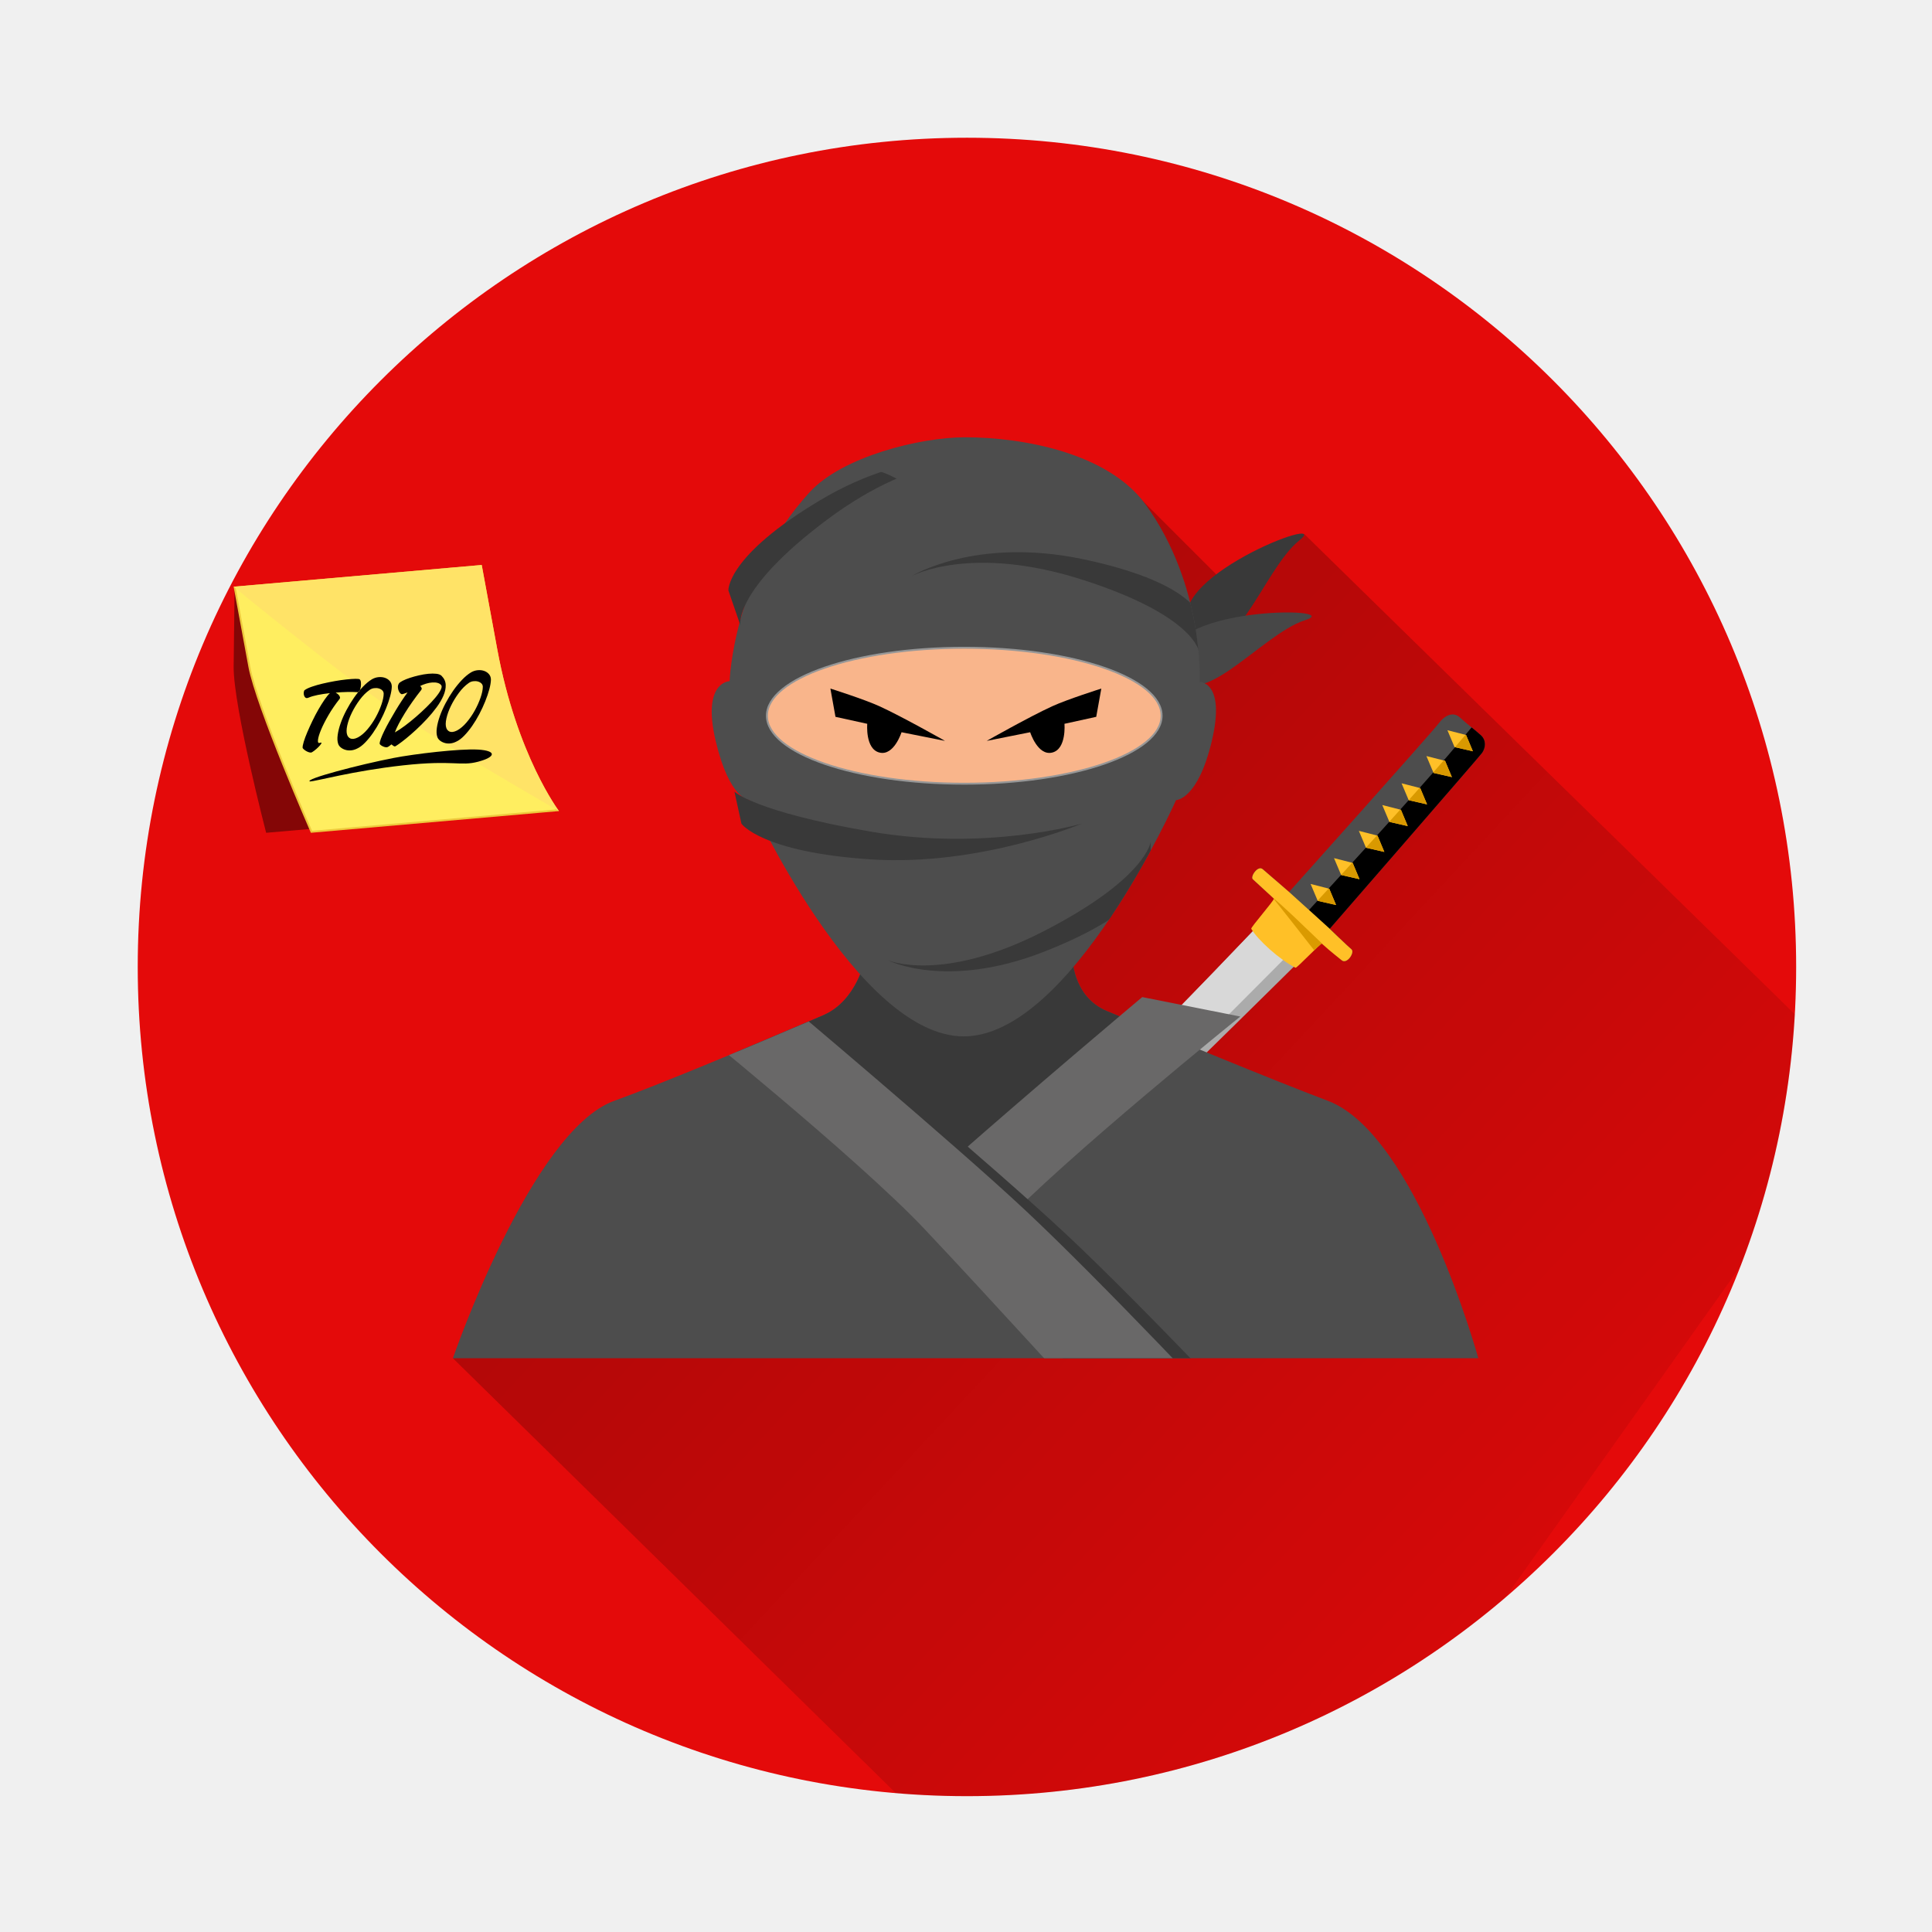
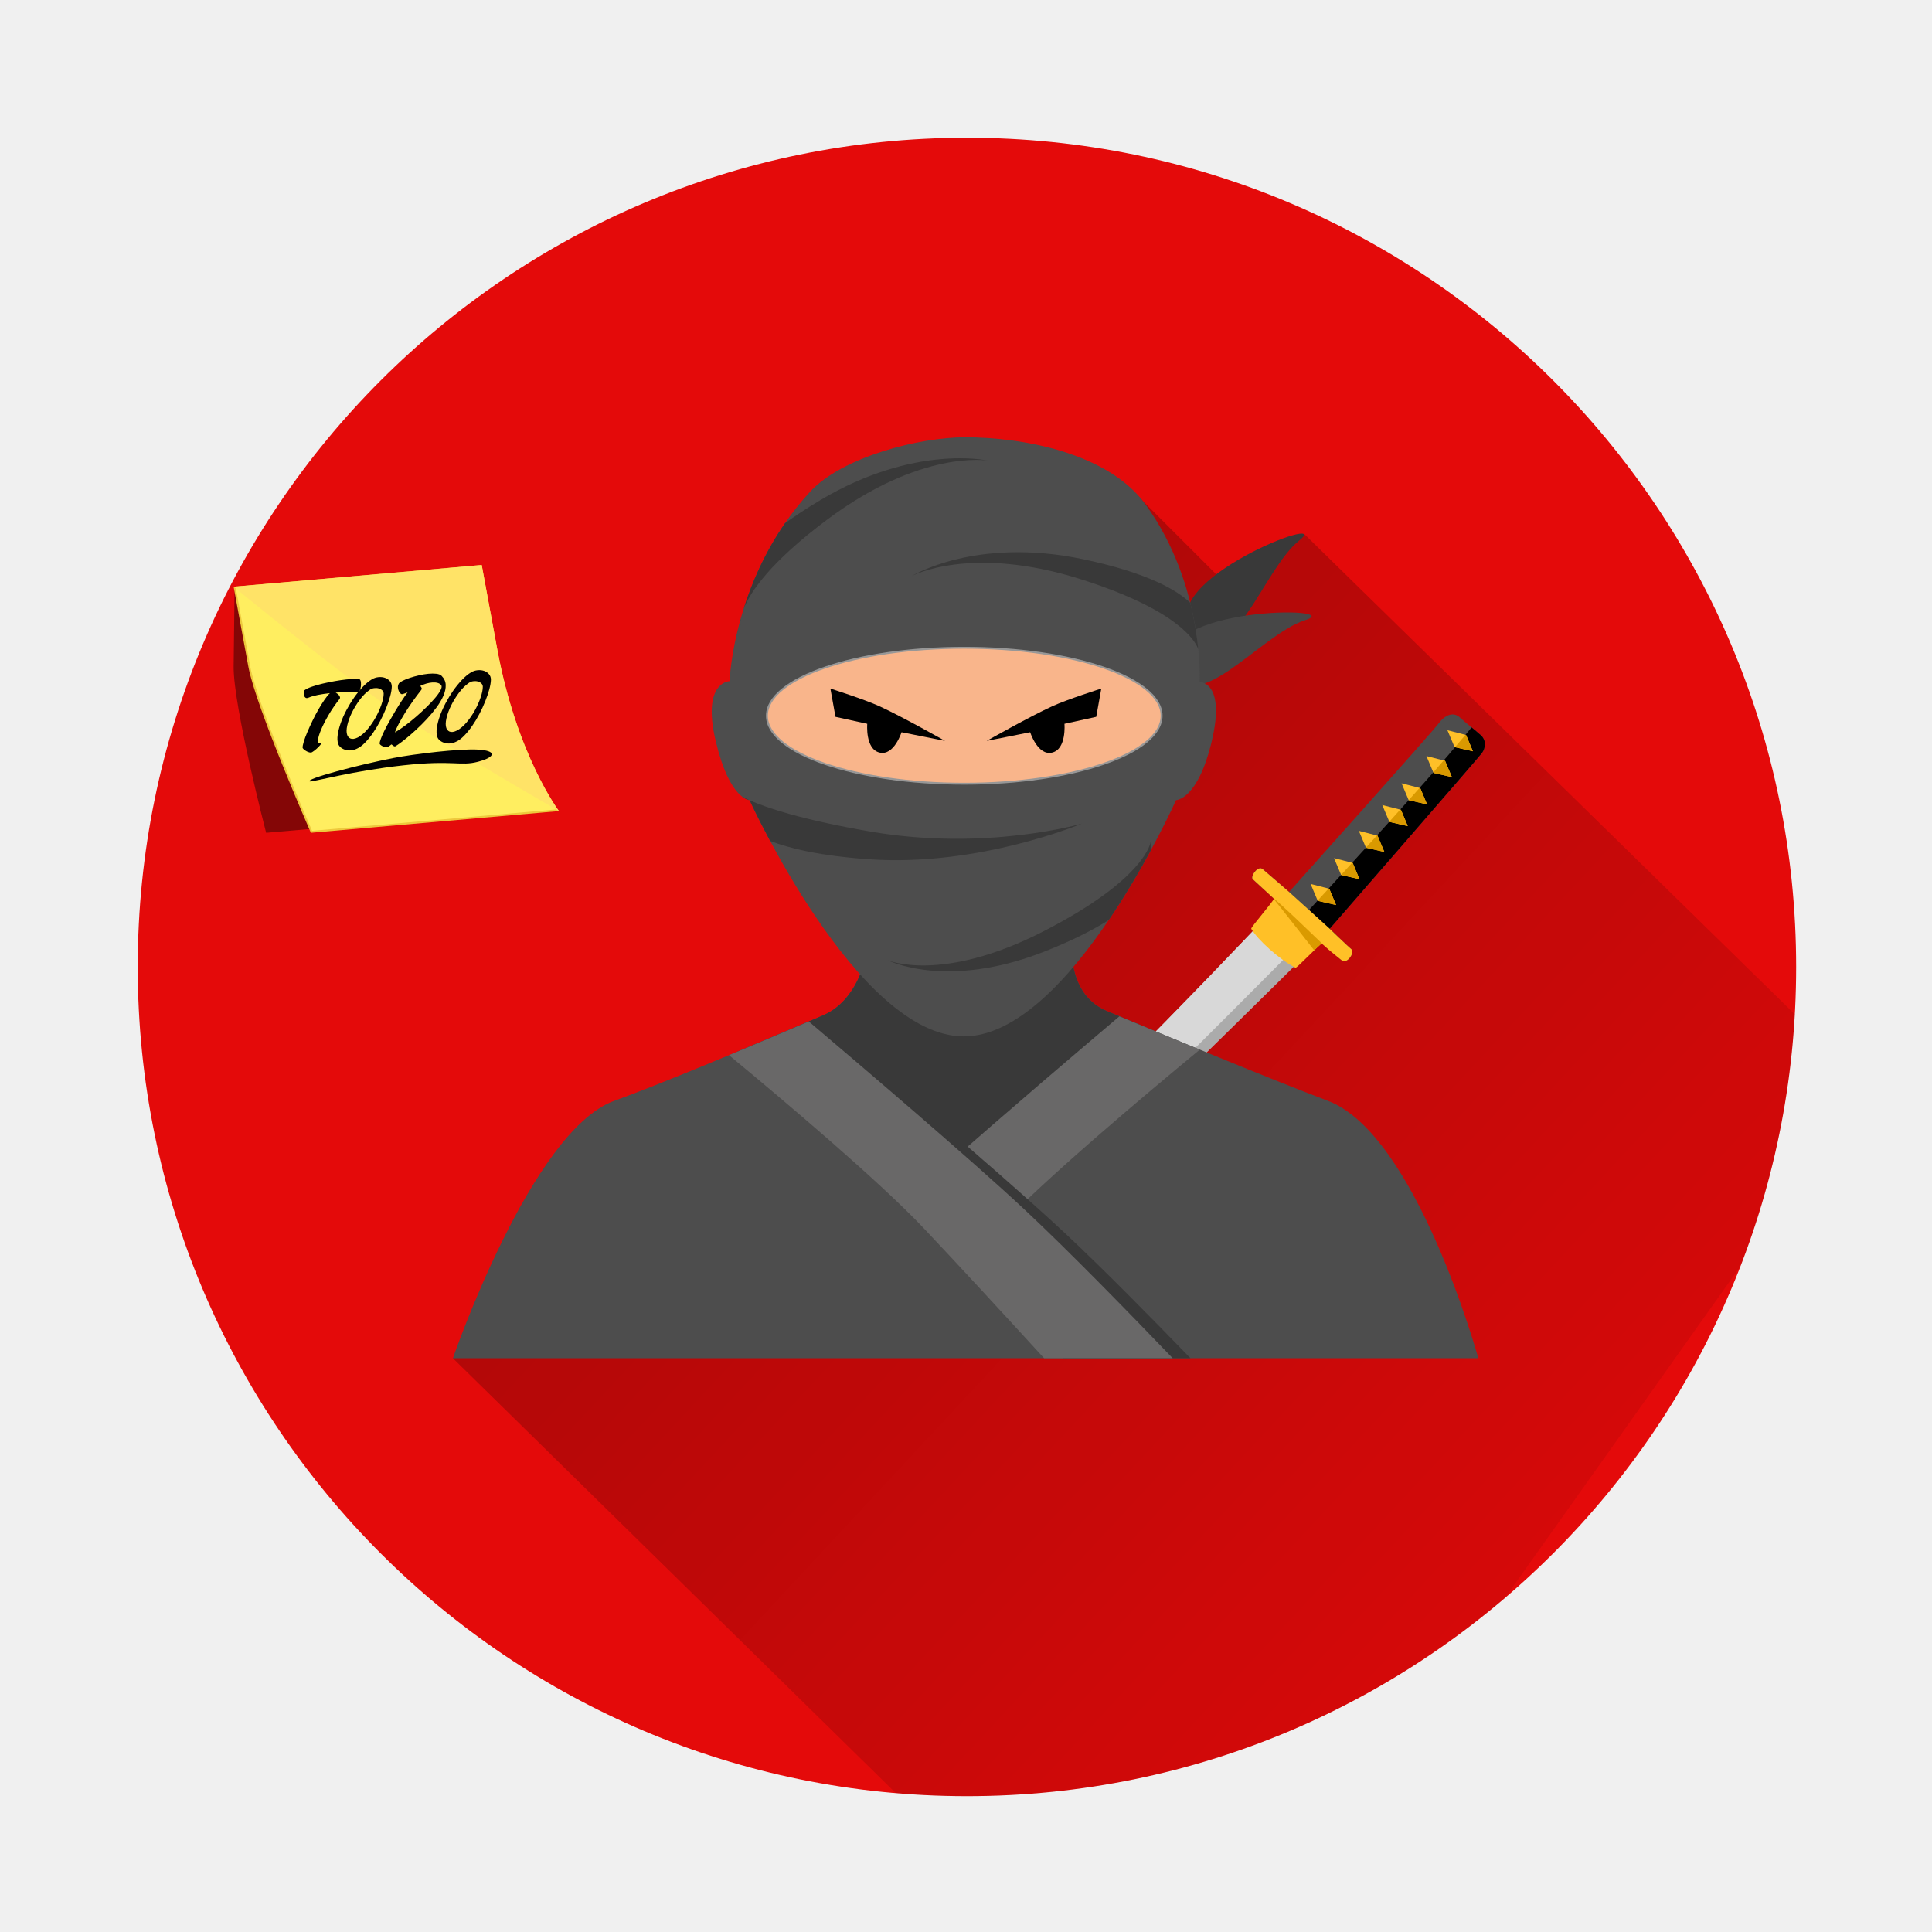
<svg xmlns="http://www.w3.org/2000/svg" xmlns:xlink="http://www.w3.org/1999/xlink" width="1024px" height="1024px" viewBox="0 0 1024 1024" version="1.1">
  <defs>
    <linearGradient x1="19.247%" y1="20.968%" x2="106.457%" y2="100%" id="linearGradient-1">
      <stop stop-color="#000000" offset="0%" />
      <stop stop-color="#000000" stop-opacity="0" offset="100%" />
    </linearGradient>
    <path d="M138.293,8.671 C138.293,8.671 137.192,-2.875 142.613,53.973 C148.034,110.822 167.715,142.183 167.715,142.183 L35.715,142.183 C35.715,142.183 12.447,73.204 10.395,51.693 L6.293,8.671 L138.293,8.671 Z" id="path-2" />
    <mask id="mask-3" maskContentUnits="userSpaceOnUse" maskUnits="objectBoundingBox" x="0" y="0" width="161.422" height="134.476" fill="white">
      <use xlink:href="#path-2" />
    </mask>
    <path d="M431.432,94.694 C431.432,94.694 507.157,10.117 510.479,5.618 C513.801,1.118 518.285,-1.215 522.057,2.279 C525.83,5.772 530.079,8.862 533.079,11.613 C536.079,14.364 535.585,18.42 533.638,21.061 C531.692,23.701 452.976,114.192 452.976,114.192 C452.976,114.192 462.457,123.443 464.456,125.055 C466.456,126.667 462.056,133.323 459.242,130.832 C456.428,128.341 413.737,89.26 412.231,87.957 C410.724,86.653 414.867,80.378 417.467,82.629 C420.066,84.88 431.432,94.694 431.432,94.694 Z" id="path-4" />
    <path d="M431.432,94.694 L452.976,114.192 C452.976,114.192 462.457,123.443 464.456,125.055 C466.456,126.667 462.056,133.323 459.242,130.832 C458.486,130.162 453.729,126.58 448.785,122.068 C448.303,121.628 435.487,135.191 434.832,134.857 C426.349,130.522 414.797,120.095 411.374,114.192 C410.977,113.508 423.934,98.737 423.368,98.219 C416.6,92.038 412.739,88.396 412.231,87.957 C410.724,86.653 414.867,80.378 417.467,82.629 C420.066,84.88 431.432,94.694 431.432,94.694 Z" id="path-6" />
    <path d="M0.377,81.489 L10.26,84.018 L13.881,92.653 L4.153,90.433 L0.377,81.489 Z M12.788,67.797 L22.671,70.326 L26.292,78.961 L16.564,76.741 L12.788,67.797 Z M25.952,53.347 L35.836,55.875 L39.457,64.511 L29.729,62.291 L25.952,53.347 Z M38.363,39.655 L48.247,42.183 L51.868,50.819 L42.14,48.599 L38.363,39.655 Z M48.594,28.142 L58.477,30.671 L62.098,39.306 L52.37,37.086 L48.594,28.142 Z M61.758,13.692 L71.642,16.22 L75.263,24.856 L65.535,22.636 L61.758,13.692 Z M72.89,0 L82.774,2.528 L86.395,11.164 L76.667,8.944 L72.89,0 Z" id="path-8" />
-     <path d="M1.032,220.277 C1.032,220.277 42.478,99.805 86.501,83.881 C111.395,74.876 154.959,56.611 188.116,42.438 C191.313,41.071 194.413,39.743 197.39,38.464 C218.139,29.555 221.417,0.556 221.417,0.556 L329.314,7.184 C329.314,7.184 329.026,28.504 347.671,36.302 C381.54,50.467 434.602,72.444 464.832,83.881 C511.703,101.614 544.512,220.277 544.512,220.277 L1.032,220.277 Z" id="path-10" />
-     <path d="M9.572,130.07 C9.572,130.07 11.303,74.371 52.018,29.88 C69.241,11.06 110.484,0.801 134.272,0.801 C165.278,0.801 210.371,9.189 230.108,36.499 C261.31,79.675 258.703,130.478 258.703,130.478 C258.703,130.478 272.609,130.188 265.186,161.643 C257.763,193.097 246.211,193.097 246.211,193.097 C246.211,193.097 190.265,318.335 133.68,318.335 C77.096,318.335 20.163,193.097 20.163,193.097 C20.163,193.097 9.572,193.097 2.169,161.643 C-5.234,130.188 9.572,130.07 9.572,130.07 Z" id="path-12" />
  </defs>
  <g id="Icônes" stroke="none" stroke-width="1" fill="none" fill-rule="evenodd">
    <g id="agile">
      <circle id="Oval" fill="#E40A0A" cx="512.5" cy="512.5" r="439.5" />
      <path d="M951.295,537.596 L691.224,282.977 L651.818,311.601 L600.372,260.155 L512,585.448 L240.067,719.907 L474.816,950.407 C487.237,951.462 499.806,952 512.5,952 C621.328,952 720.918,912.445 797.676,846.928 L922.506,671.118 C938.685,629.325 948.658,584.441 951.295,537.596 Z" id="Combined-Shape" fill-opacity="0.25" fill="url(#linearGradient-1)" />
      <g id="Post-it" transform="translate(123, 295)">
        <path d="M150.13,134.892 L18.063,146.397 C18.063,146.397 0.747,79.709 0.835,58.458 L1.347,15.957 L150.13,134.892 Z" id="Rectangle" fill-opacity="0.42" fill="#000000" />
        <use id="Rectangle-Copy-2" stroke="#EEC93D" mask="url(#mask-3)" stroke-width="2" fill="#FFEE60" transform="translate(87.00393, 74.94491) rotate(-5) translate(-87.00393, -74.94491) " xlink:href="#path-2" />
        <path d="M138.293,8.671 C138.293,8.671 137.192,-2.875 142.613,53.973 C148.034,110.822 167.715,142.183 167.715,142.183 C167.715,142.183 110.027,102.059 82.882,79.608 C56.219,57.555 6.293,8.671 6.293,8.671 L138.293,8.671 Z" id="Rectangle-Copy" fill="#FFE367" transform="translate(87.00393, 74.94491) rotate(-5) translate(-87.00393, -74.94491) " />
        <path d="M41.22,119.185 C38.264,117.932 67.437,110.273 85.498,106.76 C96.542,104.611 120.663,101.716 130.439,102.301 C140.214,102.886 139.984,106.166 130.439,108.714 C120.893,111.261 117.542,107.684 90.619,110.656 C63.696,113.627 44.27,119.185 41.22,119.185 Z" id="Path-5" fill="#000000" />
        <path d="M68.939,63.79 C69.237,64.132 69.397,64.676 69.419,65.422 C69.44,66.169 69.365,66.926 69.195,67.694 C69.024,68.462 68.779,69.124 68.459,69.678 C68.139,70.233 67.765,70.489 67.339,70.446 C65.717,70.233 63.904,70.073 61.899,69.966 C59.893,69.86 57.824,69.828 55.691,69.87 C56.032,70.084 56.363,70.34 56.683,70.638 C57.003,70.937 57.259,71.246 57.451,71.566 C57.643,71.886 57.76,72.196 57.803,72.494 C57.845,72.793 57.76,73.07 57.547,73.326 C55.029,76.1 52.843,78.862 50.987,81.614 C49.131,84.366 47.659,86.83 46.571,89.006 C45.483,91.182 44.821,92.921 44.587,94.222 C44.352,95.524 44.64,96.068 45.451,95.854 C46.261,95.641 46.517,95.769 46.219,96.238 C45.92,96.708 45.397,97.273 44.651,97.934 C43.904,98.596 43.093,99.214 42.219,99.79 C41.344,100.366 40.757,100.654 40.459,100.654 C40.032,100.654 39.563,100.537 39.051,100.302 C38.539,100.068 38.069,99.79 37.643,99.47 C37.216,99.15 36.864,98.83 36.587,98.51 C36.309,98.19 36.171,97.966 36.171,97.838 C36.171,97.156 36.448,96.089 37.003,94.638 C37.557,93.188 38.304,91.545 39.243,89.71 C40.181,87.876 41.227,85.945 42.379,83.918 C43.531,81.892 44.725,79.961 45.963,78.126 C47.2,76.292 48.395,74.649 49.547,73.198 C50.699,71.748 51.723,70.66 52.619,69.934 C50.315,70.02 48.16,70.19 46.155,70.446 C44.149,70.702 42.485,71.065 41.163,71.534 C40.437,71.79 39.893,71.748 39.531,71.406 C39.168,71.065 38.933,70.617 38.827,70.062 C38.72,69.508 38.731,68.953 38.859,68.398 C38.987,67.844 39.179,67.502 39.435,67.374 C40.331,66.82 41.653,66.308 43.403,65.838 C45.152,65.369 47.083,64.964 49.195,64.622 C51.307,64.281 53.472,63.993 55.691,63.758 C57.909,63.524 59.968,63.374 61.867,63.31 C63.765,63.246 65.355,63.246 66.635,63.31 C67.915,63.374 68.683,63.534 68.939,63.79 L68.939,63.79 Z M75.339,64.174 C76.448,63.62 77.621,63.321 78.859,63.278 C80.096,63.236 81.227,63.428 82.251,63.854 C83.275,64.281 84.107,64.921 84.747,65.774 C85.387,66.628 85.664,67.63 85.579,68.782 C85.451,70.19 85.045,71.876 84.363,73.838 C83.68,75.801 82.816,77.86 81.771,80.014 C80.725,82.169 79.531,84.334 78.187,86.51 C76.843,88.686 75.424,90.702 73.931,92.558 C72.437,94.414 70.912,96.036 69.355,97.422 C67.797,98.809 66.315,99.758 64.907,100.27 C63.755,100.74 62.635,100.974 61.547,100.974 C60.459,100.974 59.467,100.793 58.571,100.43 C57.675,100.068 56.917,99.588 56.299,98.99 C55.68,98.393 55.285,97.732 55.115,97.006 C54.773,95.726 54.805,94.137 55.211,92.238 C55.616,90.34 56.288,88.313 57.227,86.158 C58.165,84.004 59.328,81.806 60.715,79.566 C62.101,77.326 63.595,75.214 65.195,73.23 C66.795,71.246 68.469,69.454 70.219,67.854 C71.968,66.254 73.675,65.028 75.339,64.174 L75.339,64.174 Z M60.235,92.718 C60.32,93.06 60.491,93.412 60.747,93.774 C61.003,94.137 61.344,94.436 61.771,94.67 C62.197,94.905 62.741,95.012 63.403,94.99 C64.064,94.969 64.864,94.766 65.803,94.382 C67.595,93.572 69.376,92.26 71.147,90.446 C72.917,88.633 74.507,86.638 75.915,84.462 C77.323,82.286 78.496,80.1 79.435,77.902 C80.373,75.705 80.907,73.817 81.035,72.238 C81.077,71.513 80.864,70.894 80.395,70.382 C79.925,69.87 79.317,69.486 78.571,69.23 C77.824,68.974 77.003,68.878 76.107,68.942 C75.211,69.006 74.4,69.273 73.675,69.742 C71.755,70.894 69.909,72.505 68.139,74.574 C66.368,76.644 64.832,78.798 63.531,81.038 C62.229,83.278 61.259,85.465 60.619,87.598 C59.979,89.732 59.851,91.438 60.235,92.718 L60.235,92.718 Z M112.331,64.942 C113.611,66.436 114.219,68.078 114.155,69.87 C114.091,71.662 113.557,73.529 112.555,75.47 C111.552,77.412 110.197,79.385 108.491,81.39 C106.784,83.396 104.939,85.326 102.955,87.182 C100.971,89.038 98.955,90.788 96.907,92.43 C94.859,94.073 92.981,95.492 91.275,96.686 C89.568,97.881 88.139,98.82 86.987,99.502 C85.835,100.185 85.195,100.526 85.067,100.526 C84.768,100.484 84.48,100.356 84.203,100.142 C83.925,99.929 83.616,99.652 83.275,99.31 C82.805,99.652 82.336,99.961 81.867,100.238 C81.397,100.516 81.013,100.654 80.715,100.654 C80.288,100.654 79.861,100.569 79.435,100.398 C79.008,100.228 78.613,100.025 78.251,99.79 C77.888,99.556 77.6,99.321 77.387,99.086 C77.173,98.852 77.067,98.67 77.067,98.542 C77.067,97.988 77.333,97.124 77.867,95.95 C78.4,94.777 79.104,93.433 79.979,91.918 C80.853,90.404 81.867,88.772 83.019,87.022 C84.171,85.273 85.355,83.524 86.571,81.774 C87.787,80.025 89.013,78.34 90.251,76.718 C91.488,75.097 92.64,73.668 93.707,72.43 C92.981,72.644 92.288,72.836 91.627,73.006 C90.965,73.177 90.549,73.198 90.379,73.07 C90.037,72.9 89.739,72.59 89.483,72.142 C89.227,71.694 89.035,71.193 88.907,70.638 C88.779,70.084 88.747,69.529 88.811,68.974 C88.875,68.42 89.077,67.908 89.419,67.438 C89.717,67.012 90.421,66.564 91.531,66.094 C92.64,65.625 93.952,65.198 95.467,64.814 C96.981,64.43 98.613,64.1 100.363,63.822 C102.112,63.545 103.776,63.385 105.355,63.342 C106.933,63.3 108.352,63.396 109.611,63.63 C110.869,63.865 111.776,64.302 112.331,64.942 L112.331,64.942 Z M101.003,71.662 C99.253,73.582 97.568,75.534 95.947,77.518 C94.325,79.502 92.843,81.433 91.499,83.31 C90.155,85.188 88.96,86.969 87.915,88.654 C86.869,90.34 86.069,91.822 85.515,93.102 C87.221,92.292 89.099,91.225 91.147,89.902 C93.195,88.58 95.243,87.15 97.291,85.614 C99.339,84.078 101.312,82.5 103.211,80.878 C105.109,79.257 106.752,77.732 108.139,76.302 C109.525,74.873 110.56,73.593 111.243,72.462 C111.925,71.332 112.117,70.489 111.819,69.934 C111.435,69.294 110.827,68.825 109.995,68.526 C109.163,68.228 108.224,68.078 107.179,68.078 C106.133,68.078 105.035,68.206 103.883,68.462 C102.731,68.718 101.643,69.06 100.619,69.486 C100.96,69.828 101.184,70.19 101.291,70.574 C101.397,70.958 101.301,71.321 101.003,71.662 L101.003,71.662 Z M128.011,64.174 C129.12,63.62 130.293,63.321 131.531,63.278 C132.768,63.236 133.899,63.428 134.923,63.854 C135.947,64.281 136.779,64.921 137.419,65.774 C138.059,66.628 138.336,67.63 138.251,68.782 C138.123,70.19 137.717,71.876 137.035,73.838 C136.352,75.801 135.488,77.86 134.443,80.014 C133.397,82.169 132.203,84.334 130.859,86.51 C129.515,88.686 128.096,90.702 126.603,92.558 C125.109,94.414 123.584,96.036 122.027,97.422 C120.469,98.809 118.987,99.758 117.579,100.27 C116.427,100.74 115.307,100.974 114.219,100.974 C113.131,100.974 112.139,100.793 111.243,100.43 C110.347,100.068 109.589,99.588 108.971,98.99 C108.352,98.393 107.957,97.732 107.787,97.006 C107.445,95.726 107.477,94.137 107.883,92.238 C108.288,90.34 108.96,88.313 109.899,86.158 C110.837,84.004 112,81.806 113.387,79.566 C114.773,77.326 116.267,75.214 117.867,73.23 C119.467,71.246 121.141,69.454 122.891,67.854 C124.64,66.254 126.347,65.028 128.011,64.174 L128.011,64.174 Z M112.907,92.718 C112.992,93.06 113.163,93.412 113.419,93.774 C113.675,94.137 114.016,94.436 114.443,94.67 C114.869,94.905 115.413,95.012 116.075,94.99 C116.736,94.969 117.536,94.766 118.475,94.382 C120.267,93.572 122.048,92.26 123.819,90.446 C125.589,88.633 127.179,86.638 128.587,84.462 C129.995,82.286 131.168,80.1 132.107,77.902 C133.045,75.705 133.579,73.817 133.707,72.238 C133.749,71.513 133.536,70.894 133.067,70.382 C132.597,69.87 131.989,69.486 131.243,69.23 C130.496,68.974 129.675,68.878 128.779,68.942 C127.883,69.006 127.072,69.273 126.347,69.742 C124.427,70.894 122.581,72.505 120.811,74.574 C119.04,76.644 117.504,78.798 116.203,81.038 C114.901,83.278 113.931,85.465 113.291,87.598 C112.651,89.732 112.523,91.438 112.907,92.718 L112.907,92.718 Z" id="TODO" fill="#000000" transform="translate(87.21806, 82.11846) rotate(-4) translate(-87.21806, -82.11846) " />
      </g>
-       <g id="ninja" transform="translate(138, 112)">
-         <g id="Group" transform="translate(113.8112, 266.073)">
+       <g id="ninja" transform="translate(198, 179)">
+         <g id="Group" transform="translate(53.81115, 199.073)">
          <path d="M427.991,98.78 C427.991,98.78 329.616,204.187 225.555,300.43 C225.555,304.669 225.555,312.44 225.555,312.44 C225.555,312.44 208.939,323.214 238.131,323.214 C310.628,256.911 451.007,117.395 451.007,117.395 L427.991,98.78 Z" id="Path-9" fill="#ABABAB" />
          <path d="M427.991,98.78 C427.991,98.78 329.616,204.187 225.555,300.43 C167.832,353.816 192.739,335.227 205.982,330.583 C216.613,326.856 207.492,344.843 234.249,320.372 C306.745,254.07 447.255,111.557 447.255,111.557 L427.991,98.78 Z" id="Path-9-Copy" fill="#D8D8D8" />
          <mask id="mask-5" fill="white">
            <use xlink:href="#path-4" />
          </mask>
          <use id="Path-7-Copy" fill="#4D4D4D" xlink:href="#path-4" />
          <path d="M441.955,104.275 L458.072,119.169 L589.88,-42.095 L577.676,-53.113 C577.676,-53.113 537.374,-3.021 515.917,22.039 C492.776,49.067 441.955,104.275 441.955,104.275 Z" id="Path-8" fill="#000000" mask="url(#mask-5)" />
          <mask id="mask-7" fill="white">
            <use xlink:href="#path-6" />
          </mask>
          <use id="Path-7" fill="#FFC027" xlink:href="#path-6" />
          <path d="M434.786,108.518 C439.203,112.692 448.85,121.969 448.85,121.969 L445.185,126.192 C445.185,126.192 425.15,100.526 423.036,98.093 C420.922,95.661 430.79,104.74 434.786,108.518 Z" id="Path-12" fill="#DA9A00" mask="url(#mask-7)" />
          <g id="Group-3" transform="translate(442.4568, 8.95438)">
            <mask id="mask-9" fill="white">
              <use xlink:href="#path-8" />
            </mask>
            <use id="Combined-Shape" fill="#FFC028" xlink:href="#path-8" />
            <path d="M-0.502,95.321 L15.615,110.215 L147.423,-51.049 L135.219,-62.068 C135.219,-62.068 94.917,-11.975 73.46,13.085 C50.319,40.112 -0.502,95.321 -0.502,95.321 Z" id="Path-8-Copy" fill="#D99900" mask="url(#mask-9)" />
          </g>
        </g>
-         <g id="Ninja" transform="translate(101.0234, 118.9653)">
-           <g id="buste" transform="translate(0, 268.6314)">
-             <mask id="mask-11" fill="white">
-               <use xlink:href="#path-10" />
-             </mask>
-             <use id="Path-2" fill="#4D4D4D" xlink:href="#path-10" />
-             <polygon id="Path-4" fill="#393939" mask="url(#mask-11)" points="271.618 124.782 375.576 33.957 326.1 3.51 214.112 -0.06 180.751 39.514" />
-             <path d="M309.672,28.878 C309.672,28.878 370.514,79.998 413.848,118.412 C423.753,127.194 418.572,185.896 385.982,151.45 C350.47,113.917 257.691,39.189 257.691,39.189 L309.672,28.878 Z" id="Path-3-Copy" fill="#696868" mask="url(#mask-11)" transform="translate(338.025, 95.53109) scale(-1, 1) translate(-338.025, -95.53109) " />
-             <path d="M196.069,41.67 C196.069,41.67 287.907,118.832 326.281,154.794 C367.971,193.861 436.262,266.757 436.262,266.757 L366.837,266.757 C366.837,266.757 304.97,198.688 272.379,164.242 C236.868,126.709 144.088,51.981 144.088,51.981 L196.069,41.67 Z" id="Path-3" fill="#393939" mask="url(#mask-11)" />
-             <path d="M174.33,28.878 C174.33,28.878 266.167,106.04 304.542,142.002 C346.232,181.069 414.523,253.966 414.523,253.966 L345.098,253.966 C345.098,253.966 283.231,185.896 250.64,151.45 C215.129,113.917 122.349,39.189 122.349,39.189 L174.33,28.878 Z" id="Path-3-Copy-2" fill="#696868" mask="url(#mask-11)" />
+         <g id="Ninja" transform="translate(42.02338, 0.965328)">
+           <g id="buste" transform="translate(0, 319.6314)">
+             <path d="M0.032,220.277 C0.032,220.277 41.478,99.805 85.501,83.881 C110.395,74.876 153.959,56.611 187.116,42.438 C190.313,41.071 193.413,39.743 196.39,38.464 C217.139,29.555 220.417,0.556 220.417,0.556 L328.314,7.184 C328.314,7.184 328.026,28.504 346.671,36.302 C380.54,50.467 433.602,72.444 463.832,83.881 C510.703,101.614 543.512,220.277 543.512,220.277 L0.032,220.277 Z" id="Path-2" fill="#4D4D4D" />
+             <path d="M363.742,43.423 L270.618,124.782 L184.196,43.685 C185.178,43.266 186.151,42.85 187.116,42.438 C190.313,41.071 193.413,39.743 196.39,38.464 C217.139,29.555 220.417,0.556 220.417,0.556 L328.314,7.184 C328.314,7.184 328.026,28.504 346.671,36.302 C351.948,38.509 357.692,40.906 363.742,43.423 Z" id="Combined-Shape" fill="#393939" />
+             <path d="M353.296,39.07 C333.365,55.926 292.668,90.519 261.202,118.412 C251.297,127.194 256.478,185.896 289.068,151.45 C313.797,125.313 366.298,81.139 395.9,56.723 C380.869,50.548 366.052,44.394 353.296,39.07 Z" id="Combined-Shape" fill="#696868" />
+             <path d="M390.931,220.277 C369.631,198.265 344.6,172.897 325.281,154.794 C286.907,118.832 195.069,41.67 195.069,41.67 L183.574,43.95 C173.138,48.403 161.811,53.2 150.444,57.95 C173.077,76.395 241.926,133.112 271.379,164.242 C285.646,179.321 305.522,200.842 323.364,220.277 L390.931,220.277 Z" id="Combined-Shape" fill="#393939" />
+             <path d="M188.628,41.791 C216.399,65.303 274.881,115.143 303.542,142.002 C326.747,163.748 358.195,195.974 381.519,220.277 L313.352,220.277 C293.08,198.136 267.14,169.946 249.64,151.45 C225.871,126.328 176.445,84.542 146.358,59.654 C160.383,53.813 174.502,47.829 187.116,42.438 C187.622,42.221 188.126,42.006 188.628,41.791 Z" id="Combined-Shape" fill="#696868" />
          </g>
-           <g id="tête" transform="translate(138.1079, 0)">
-             <path d="M254.843,102.787 C275.305,128.556 291.929,71.079 311.452,55.538 C330.975,39.997 234.381,77.019 254.843,102.787 Z" id="Path-11" fill="#393939" />
-             <path d="M250.803,133.178 C271.265,158.946 287.889,101.47 307.413,85.929 C326.936,70.388 230.341,107.41 250.803,133.178 Z" id="Path-11-Copy" fill="#474747" transform="translate(278.987, 110.9872) rotate(21) translate(-278.987, -110.9872) " />
-             <mask id="mask-13" fill="white">
-               <use xlink:href="#path-12" />
-             </mask>
-             <use id="Path-5" fill="#4D4D4D" xlink:href="#path-12" />
-             <path d="M14.75,183.574 C14.75,183.574 66.715,175.93 126.17,194.993 C185.624,214.056 194.646,226.011 194.646,226.011 L193.338,208.681 C193.338,208.681 185.179,192.291 128.219,180.408 C71.259,168.524 14.75,183.574 14.75,183.574 Z" id="Path-10" fill="#393939" mask="url(#mask-13)" transform="translate(104.6977, 200.9248) scale(-1, -1) rotate(-8) translate(-104.6977, -200.9248) " />
-             <path d="M176.293,262.479 C230.677,234.494 232.737,215.21 232.737,215.21 L232.737,234.759 C232.737,234.759 228.395,253.003 176.293,273.434 C124.191,293.866 93.37,277.959 93.37,277.959 C93.37,277.959 121.909,290.464 176.293,262.479 Z" id="Path-10-Copy" fill="#393939" mask="url(#mask-13)" />
-             <path d="M105.952,74.432 C105.952,74.432 137.151,57.246 196.606,76.309 C256.061,95.372 258.313,114.318 258.313,114.318 L258.313,94.769 C258.313,94.769 253.566,77.237 196.606,65.353 C139.646,53.47 105.952,74.432 105.952,74.432 Z" id="Path-10-Copy-2" fill="#393939" mask="url(#mask-13)" />
-             <path d="M2.583,37.223 C2.583,37.223 33.782,20.036 93.237,39.099 C152.691,58.162 154.943,77.108 154.943,77.108 L154.943,57.559 C154.943,57.559 150.197,40.027 93.237,28.144 C36.277,16.26 2.583,37.223 2.583,37.223 Z" id="Path-10-Copy-3" fill="#393939" mask="url(#mask-13)" transform="translate(78.76303, 50.80255) scale(-1, 1) rotate(19) translate(-78.76303, -50.80255) " />
-             <ellipse id="Oval-3" stroke="#979797" fill="#F9B58B" mask="url(#mask-13)" cx="133.944" cy="148.387" rx="104.6" ry="36.03" />
-             <path d="M89.013,143.366 C101.09,148.879 123.741,161.72 123.741,161.72 L100.705,157.133 C100.705,157.133 96.681,169.789 89.021,167.907 C81.361,166.025 82.532,152.667 82.532,152.667 L65.69,148.967 L62.999,133.992 C62.999,133.992 80.843,139.636 89.013,143.366 Z" id="Path-6" fill="#000000" mask="url(#mask-13)" />
-             <path d="M180.572,143.366 C168.495,148.879 145.844,161.72 145.844,161.72 L168.88,157.133 C168.88,157.133 172.904,169.789 180.564,167.907 C188.224,166.025 187.052,152.667 187.052,152.667 L203.895,148.967 L206.585,133.992 C206.585,133.992 188.742,139.636 180.572,143.366 Z" id="Path-6-Copy" fill="#000000" mask="url(#mask-13)" />
+           <g id="tête" transform="translate(120.1079, 0)">
+             <path d="M271.843,153.787 C292.305,179.556 308.929,122.079 328.452,106.538 C347.975,90.997 251.381,128.019 271.843,153.787 Z" id="Path-11" fill="#393939" />
+             <path d="M267.803,184.178 C288.265,209.946 304.889,152.47 324.413,136.929 C343.936,121.388 247.341,158.41 267.803,184.178 Z" id="Path-11-Copy" fill="#474747" transform="translate(295.987, 161.9872) rotate(21) translate(-295.987, -161.9872) " />
+             <path d="M26.572,181.07 C26.572,181.07 28.303,125.371 69.018,80.88 C86.241,62.06 127.484,51.801 151.272,51.801 C182.278,51.801 227.371,60.189 247.108,87.499 C278.31,130.675 275.703,181.478 275.703,181.478 C275.703,181.478 289.609,181.188 282.186,212.643 C274.763,244.097 263.211,244.097 263.211,244.097 C263.211,244.097 207.265,369.335 150.68,369.335 C94.096,369.335 37.163,244.097 37.163,244.097 C37.163,244.097 26.572,244.097 19.169,212.643 C11.766,181.188 26.572,181.07 26.572,181.07 Z" id="Path-5" fill="#4D4D4D" />
+             <path d="M37.203,244.186 C46.311,248.258 64.886,254.519 101.26,260.787 C162.789,271.39 213.185,256.588 213.185,256.588 C213.185,256.588 159.321,279.356 101.261,275.516 C74.784,273.764 58.226,269.672 48.047,265.739 C41.547,253.607 37.638,245.134 37.203,244.186 Z M36.971,244.081 C35.384,243.366 34.092,242.719 33.05,242.155 C35.017,243.709 36.469,244.019 36.971,244.081 Z" id="Combined-Shape" fill="#393939" />
+             <path d="M249.737,270.893 L249.737,266.21 C249.737,266.21 247.677,285.494 193.293,313.479 C138.909,341.464 110.37,328.959 110.37,328.959 C110.37,328.959 141.191,344.866 193.293,324.434 C208.333,318.537 219.393,312.821 227.518,307.674 C236.284,294.731 243.854,281.733 249.737,270.893 Z" id="Combined-Shape" fill="#393939" />
+             <path d="M274.986,164.131 C273.39,159.701 264.252,143.547 213.606,127.309 C154.151,108.246 122.952,125.432 122.952,125.432 C122.952,125.432 156.646,104.47 213.606,116.353 C249.05,123.748 264.277,133.33 270.723,139.514 C273.037,148.838 274.303,157.294 274.986,164.131 Z" id="Combined-Shape" fill="#393939" />
+             <path d="M34.026,142.646 C37.616,133.709 48.122,117.983 78.268,95.449 C128.277,58.068 163.372,64.161 163.372,64.161 C163.372,64.161 124.689,55.31 74.701,85.09 C67.395,89.443 61.183,93.547 55.901,97.381 C45.163,112.97 38.348,128.914 34.026,142.646 Z M32.466,147.873 C32.037,150.276 32.297,151.477 32.297,151.477 L31.84,150.149 C32.041,149.4 32.25,148.641 32.466,147.873 Z" id="Combined-Shape" fill="#393939" />
+             <ellipse id="Oval-3" stroke="#979797" fill="#F9B58B" cx="150.944" cy="199.387" rx="104.6" ry="36.03" />
+             <path d="M106.013,194.366 C118.09,199.879 140.741,212.72 140.741,212.72 L117.705,208.133 C117.705,208.133 113.681,220.789 106.021,218.907 C98.361,217.025 99.532,203.667 99.532,203.667 L82.69,199.967 L79.999,184.992 C79.999,184.992 97.843,190.636 106.013,194.366 Z" id="Path-6" fill="#000000" />
+             <path d="M197.572,194.366 C185.495,199.879 162.844,212.72 162.844,212.72 L185.88,208.133 C185.88,208.133 189.904,220.789 197.564,218.907 C205.224,217.025 204.052,203.667 204.052,203.667 L220.895,199.967 L223.585,184.992 C223.585,184.992 205.742,190.636 197.572,194.366 Z" id="Path-6-Copy" fill="#000000" />
          </g>
        </g>
      </g>
    </g>
  </g>
</svg>
